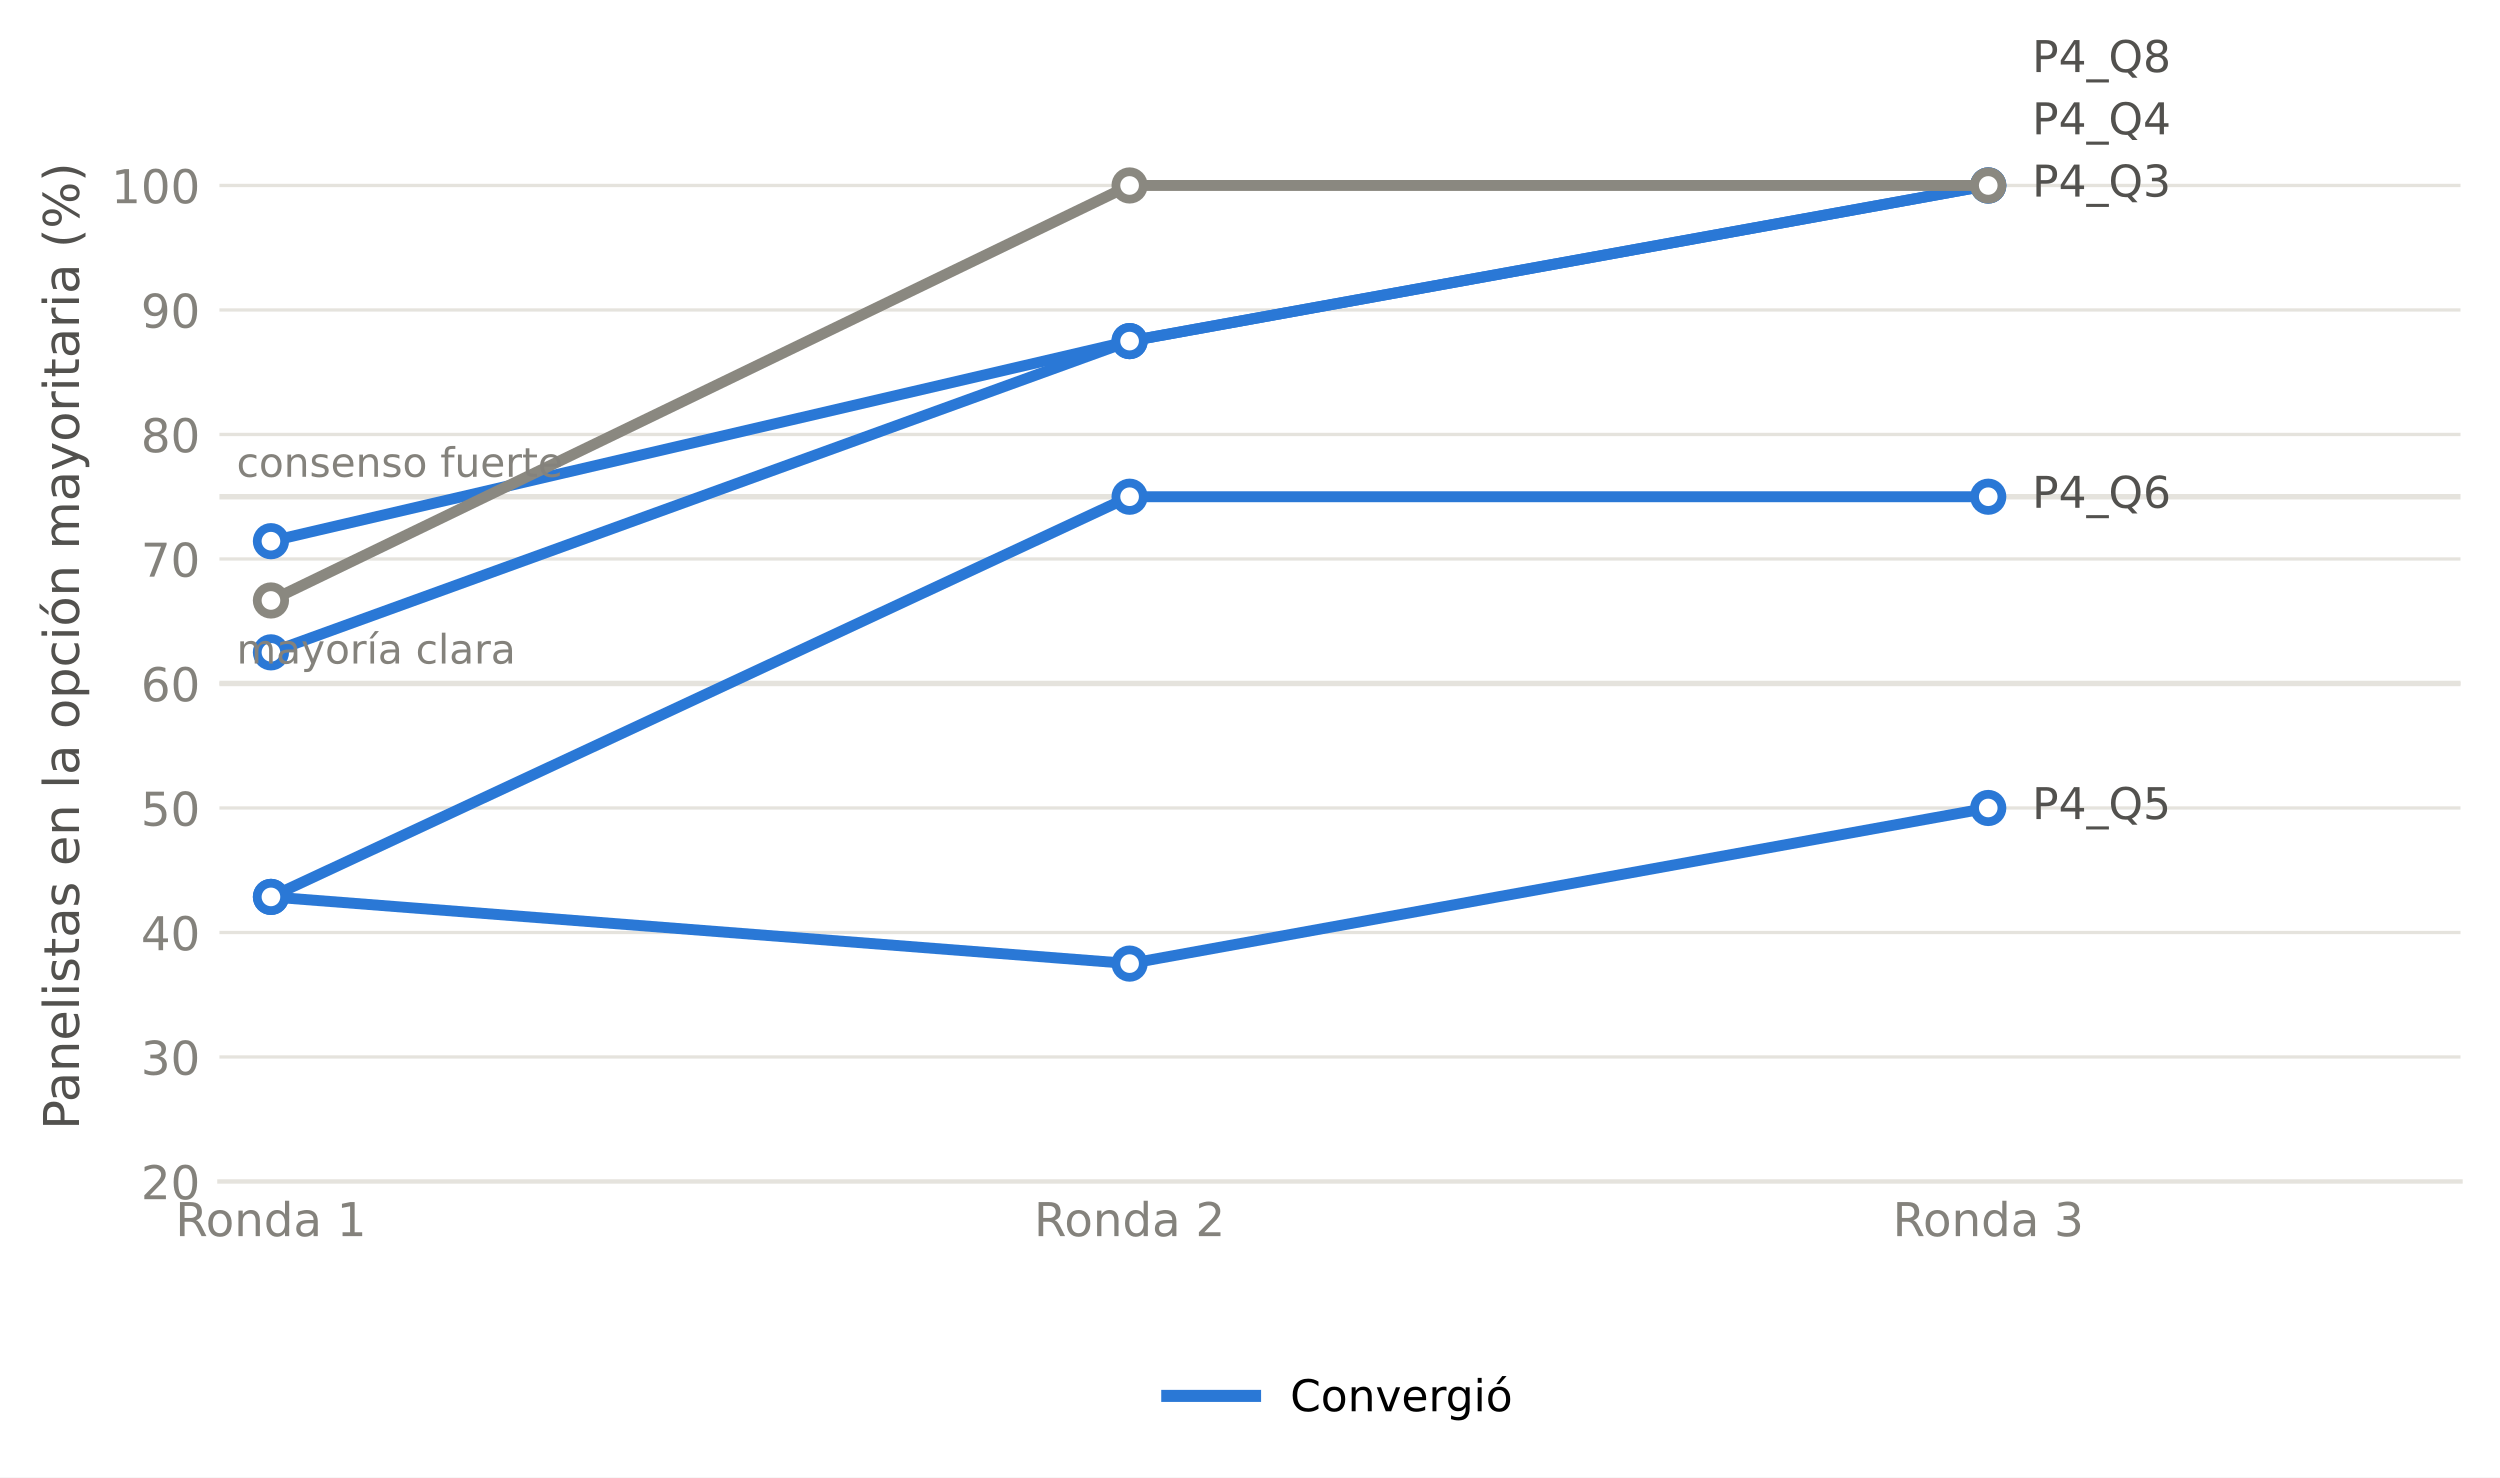
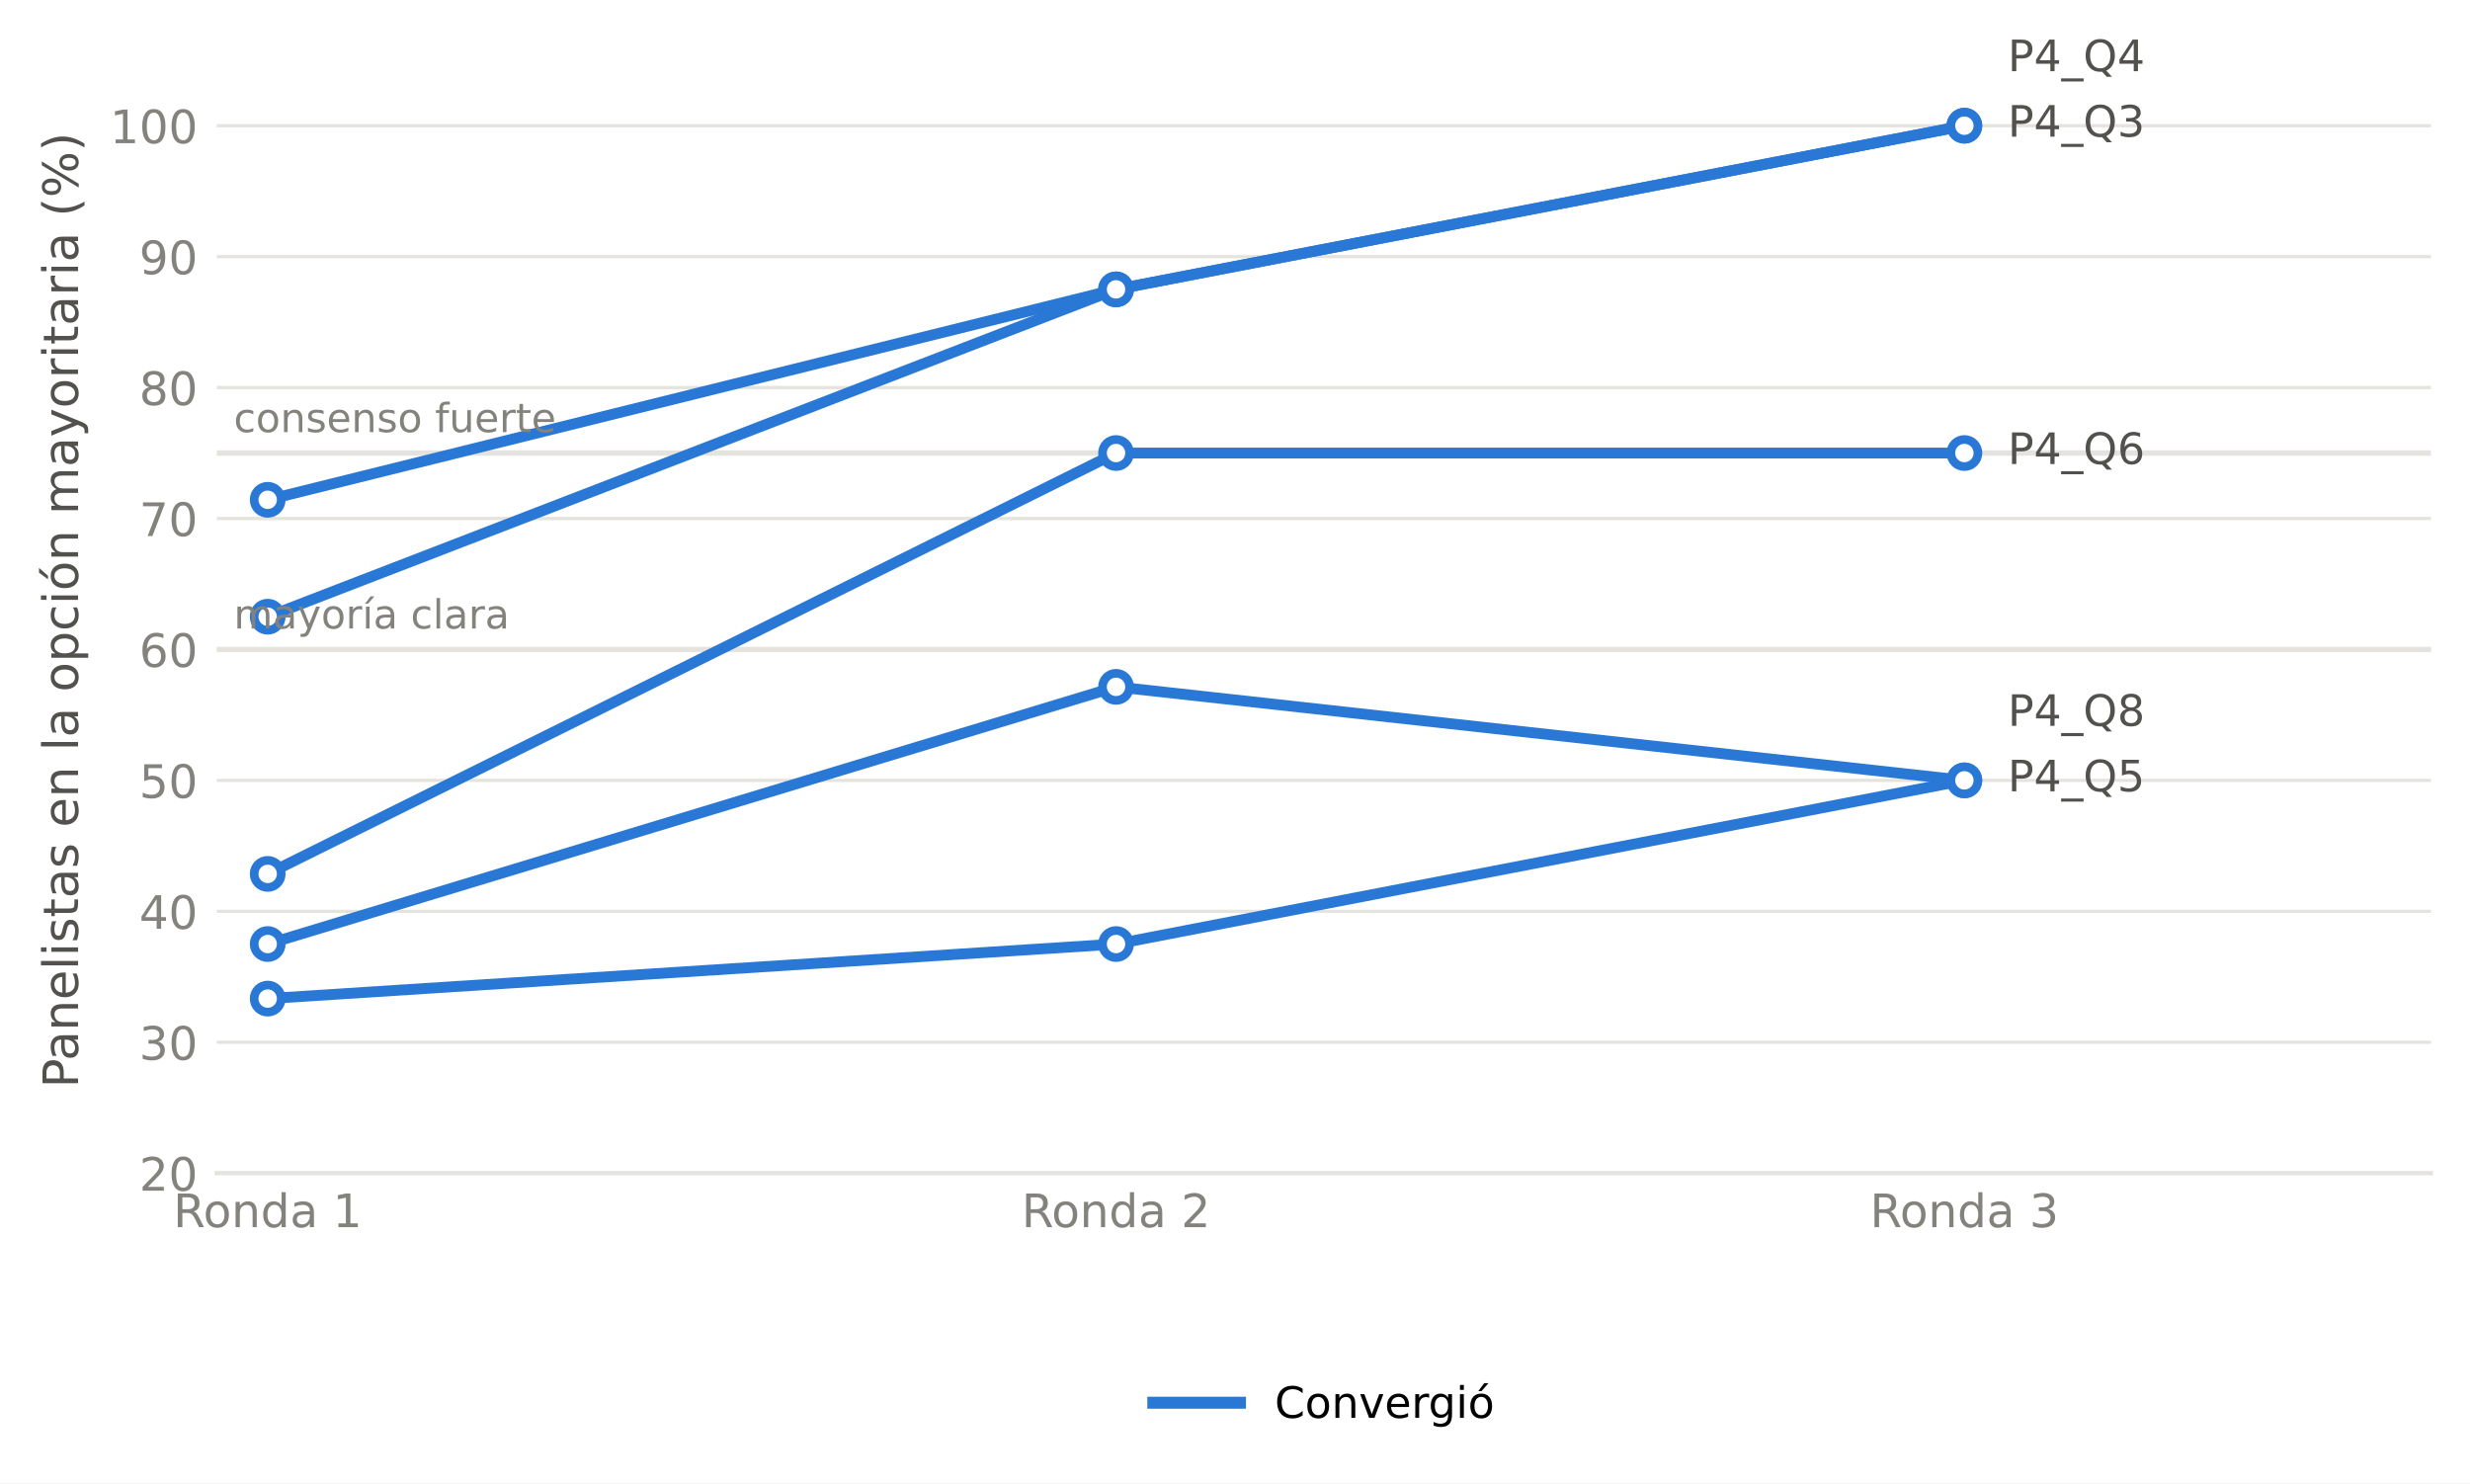
- <svg xmlns="http://www.w3.org/2000/svg" xmlns:xlink="http://www.w3.org/1999/xlink" width="455.675pt" height="269.292pt" viewBox="0 0 455.675 269.292" version="1.1">
+ <svg xmlns="http://www.w3.org/2000/svg" xmlns:xlink="http://www.w3.org/1999/xlink" width="455.675pt" height="273.638pt" viewBox="0 0 455.675 273.638" version="1.1">
  <defs>
    <style type="text/css">*{stroke-linejoin: round; stroke-linecap: butt}</style>
  </defs>
  <g id="figure_1">
    <g id="patch_1">
-       <path d="M 0 269.292  L 455.675 269.292  L 455.675 0  L 0 0  z " style="fill: #ffffff" />
+       <path d="M 0 273.638  L 455.675 273.638  L 455.675 0  L 0 0  z " style="fill: #ffffff" />
    </g>
    <g id="axes_1">
      <g id="patch_2">
-         <path d="M 39.995 215.35  L 448.475 215.35  L 448.475 20.189  L 39.995 20.189  z " style="fill: #ffffff" />
+         <path d="M 39.995 216.428  L 448.475 216.428  L 448.475 8.696  L 39.995 8.696  z " style="fill: #ffffff" />
      </g>
      <g id="line2d_1">
-         <path d="M 39.995 90.538  L 448.475 90.538  " clip-path="url(#p81e46da6e1)" style="fill: none; stroke: #e5e3dd; stroke-linecap: square" />
+         <path d="M 39.995 83.576  L 448.475 83.576  " clip-path="url(#pd879f3b069)" style="fill: none; stroke: #e5e3dd; stroke-linecap: square" />
      </g>
      <g id="line2d_2">
-         <path d="M 39.995 124.578  L 448.475 124.578  " clip-path="url(#p81e46da6e1)" style="fill: none; stroke: #e5e3dd; stroke-linecap: square" />
+         <path d="M 39.995 119.809  L 448.475 119.809  " clip-path="url(#pd879f3b069)" style="fill: none; stroke: #e5e3dd; stroke-linecap: square" />
      </g>
      <g id="matplotlib.axis_1">
        <g id="xtick_1">
          <g id="line2d_3" />
          <g id="text_1">
-             <text style="font-size: 8.5px; font-family: 'DejaVu Sans', 'Helvetica', 'Arial', sans-serif; text-anchor: middle; fill: #84827c" x="49.385" y="225.309" transform="rotate(-0 49.38503 225.3088)">Ronda 1</text>
+             <text style="font-size: 8.5px; font-family: 'DejaVu Sans', 'Helvetica', 'Arial', sans-serif; text-anchor: middle; fill: #84827c" x="49.385" y="226.387" transform="rotate(-0 49.38503 226.3868)">Ronda 1</text>
          </g>
        </g>
        <g id="xtick_2">
          <g id="line2d_4" />
          <g id="text_2">
-             <text style="font-size: 8.5px; font-family: 'DejaVu Sans', 'Helvetica', 'Arial', sans-serif; text-anchor: middle; fill: #84827c" x="205.891" y="225.309" transform="rotate(-0 205.8908 225.3088)">Ronda 2</text>
+             <text style="font-size: 8.5px; font-family: 'DejaVu Sans', 'Helvetica', 'Arial', sans-serif; text-anchor: middle; fill: #84827c" x="205.891" y="226.387" transform="rotate(-0 205.8908 226.3868)">Ronda 2</text>
          </g>
        </g>
        <g id="xtick_3">
          <g id="line2d_5" />
          <g id="text_3">
-             <text style="font-size: 8.5px; font-family: 'DejaVu Sans', 'Helvetica', 'Arial', sans-serif; text-anchor: middle; fill: #84827c" x="362.397" y="225.309" transform="rotate(-0 362.3965 225.3088)">Ronda 3</text>
+             <text style="font-size: 8.5px; font-family: 'DejaVu Sans', 'Helvetica', 'Arial', sans-serif; text-anchor: middle; fill: #84827c" x="362.397" y="226.387" transform="rotate(-0 362.3965 226.3868)">Ronda 3</text>
          </g>
        </g>
      </g>
      <g id="matplotlib.axis_2">
        <g id="ytick_1">
          <g id="line2d_6">
-             <path d="M 39.995 215.35  L 448.475 215.35  " clip-path="url(#p81e46da6e1)" style="fill: none; stroke: #e5e3dd; stroke-width: 0.6; stroke-linecap: square" />
+             <path d="M 39.995 216.428  L 448.475 216.428  " clip-path="url(#pd879f3b069)" style="fill: none; stroke: #e5e3dd; stroke-width: 0.6; stroke-linecap: square" />
          </g>
          <g id="line2d_7" />
          <g id="text_4">
-             <text style="font-size: 8.5px; font-family: 'DejaVu Sans', 'Helvetica', 'Arial', sans-serif; text-anchor: end; fill: #84827c" x="36.495" y="218.579" transform="rotate(-0 36.49469 218.5795)">20</text>
+             <text style="font-size: 8.5px; font-family: 'DejaVu Sans', 'Helvetica', 'Arial', sans-serif; text-anchor: end; fill: #84827c" x="36.495" y="219.657" transform="rotate(-0 36.49469 219.6575)">20</text>
          </g>
        </g>
        <g id="ytick_2">
          <g id="line2d_8">
-             <path d="M 39.995 192.657  L 448.475 192.657  " clip-path="url(#p81e46da6e1)" style="fill: none; stroke: #e5e3dd; stroke-width: 0.6; stroke-linecap: square" />
+             <path d="M 39.995 192.273  L 448.475 192.273  " clip-path="url(#pd879f3b069)" style="fill: none; stroke: #e5e3dd; stroke-width: 0.6; stroke-linecap: square" />
          </g>
          <g id="line2d_9" />
          <g id="text_5">
-             <text style="font-size: 8.5px; font-family: 'DejaVu Sans', 'Helvetica', 'Arial', sans-serif; text-anchor: end; fill: #84827c" x="36.495" y="195.886" transform="rotate(-0 36.49469 195.8864)">30</text>
+             <text style="font-size: 8.5px; font-family: 'DejaVu Sans', 'Helvetica', 'Arial', sans-serif; text-anchor: end; fill: #84827c" x="36.495" y="195.503" transform="rotate(-0 36.49469 195.5026)">30</text>
          </g>
        </g>
        <g id="ytick_3">
          <g id="line2d_10">
-             <path d="M 39.995 169.964  L 448.475 169.964  " clip-path="url(#p81e46da6e1)" style="fill: none; stroke: #e5e3dd; stroke-width: 0.6; stroke-linecap: square" />
+             <path d="M 39.995 168.118  L 448.475 168.118  " clip-path="url(#pd879f3b069)" style="fill: none; stroke: #e5e3dd; stroke-width: 0.6; stroke-linecap: square" />
          </g>
          <g id="line2d_11" />
          <g id="text_6">
-             <text style="font-size: 8.5px; font-family: 'DejaVu Sans', 'Helvetica', 'Arial', sans-serif; text-anchor: end; fill: #84827c" x="36.495" y="173.193" transform="rotate(-0 36.49469 173.1932)">40</text>
+             <text style="font-size: 8.5px; font-family: 'DejaVu Sans', 'Helvetica', 'Arial', sans-serif; text-anchor: end; fill: #84827c" x="36.495" y="171.348" transform="rotate(-0 36.49469 171.3478)">40</text>
          </g>
        </g>
        <g id="ytick_4">
          <g id="line2d_12">
-             <path d="M 39.995 147.271  L 448.475 147.271  " clip-path="url(#p81e46da6e1)" style="fill: none; stroke: #e5e3dd; stroke-width: 0.6; stroke-linecap: square" />
+             <path d="M 39.995 143.964  L 448.475 143.964  " clip-path="url(#pd879f3b069)" style="fill: none; stroke: #e5e3dd; stroke-width: 0.6; stroke-linecap: square" />
          </g>
          <g id="line2d_13" />
          <g id="text_7">
-             <text style="font-size: 8.5px; font-family: 'DejaVu Sans', 'Helvetica', 'Arial', sans-serif; text-anchor: end; fill: #84827c" x="36.495" y="150.5" transform="rotate(-0 36.49469 150.5001)">50</text>
+             <text style="font-size: 8.5px; font-family: 'DejaVu Sans', 'Helvetica', 'Arial', sans-serif; text-anchor: end; fill: #84827c" x="36.495" y="147.193" transform="rotate(-0 36.49469 147.1929)">50</text>
          </g>
        </g>
        <g id="ytick_5">
          <g id="line2d_14">
-             <path d="M 39.995 124.578  L 448.475 124.578  " clip-path="url(#p81e46da6e1)" style="fill: none; stroke: #e5e3dd; stroke-width: 0.6; stroke-linecap: square" />
+             <path d="M 39.995 119.809  L 448.475 119.809  " clip-path="url(#pd879f3b069)" style="fill: none; stroke: #e5e3dd; stroke-width: 0.6; stroke-linecap: square" />
          </g>
          <g id="line2d_15" />
          <g id="text_8">
-             <text style="font-size: 8.5px; font-family: 'DejaVu Sans', 'Helvetica', 'Arial', sans-serif; text-anchor: end; fill: #84827c" x="36.495" y="127.807" transform="rotate(-0 36.49469 127.8069)">60</text>
+             <text style="font-size: 8.5px; font-family: 'DejaVu Sans', 'Helvetica', 'Arial', sans-serif; text-anchor: end; fill: #84827c" x="36.495" y="123.038" transform="rotate(-0 36.49469 123.038)">60</text>
          </g>
        </g>
        <g id="ytick_6">
          <g id="line2d_16">
-             <path d="M 39.995 101.884  L 448.475 101.884  " clip-path="url(#p81e46da6e1)" style="fill: none; stroke: #e5e3dd; stroke-width: 0.6; stroke-linecap: square" />
+             <path d="M 39.995 95.654  L 448.475 95.654  " clip-path="url(#pd879f3b069)" style="fill: none; stroke: #e5e3dd; stroke-width: 0.6; stroke-linecap: square" />
          </g>
          <g id="line2d_17" />
          <g id="text_9">
-             <text style="font-size: 8.5px; font-family: 'DejaVu Sans', 'Helvetica', 'Arial', sans-serif; text-anchor: end; fill: #84827c" x="36.495" y="105.114" transform="rotate(-0 36.49469 105.1138)">70</text>
+             <text style="font-size: 8.5px; font-family: 'DejaVu Sans', 'Helvetica', 'Arial', sans-serif; text-anchor: end; fill: #84827c" x="36.495" y="98.883" transform="rotate(-0 36.49469 98.88319)">70</text>
          </g>
        </g>
        <g id="ytick_7">
          <g id="line2d_18">
-             <path d="M 39.995 79.191  L 448.475 79.191  " clip-path="url(#p81e46da6e1)" style="fill: none; stroke: #e5e3dd; stroke-width: 0.6; stroke-linecap: square" />
+             <path d="M 39.995 71.499  L 448.475 71.499  " clip-path="url(#pd879f3b069)" style="fill: none; stroke: #e5e3dd; stroke-width: 0.6; stroke-linecap: square" />
          </g>
          <g id="line2d_19" />
          <g id="text_10">
-             <text style="font-size: 8.5px; font-family: 'DejaVu Sans', 'Helvetica', 'Arial', sans-serif; text-anchor: end; fill: #84827c" x="36.495" y="82.421" transform="rotate(-0 36.49469 82.42064)">80</text>
+             <text style="font-size: 8.5px; font-family: 'DejaVu Sans', 'Helvetica', 'Arial', sans-serif; text-anchor: end; fill: #84827c" x="36.495" y="74.728" transform="rotate(-0 36.49469 74.72834)">80</text>
          </g>
        </g>
        <g id="ytick_8">
          <g id="line2d_20">
-             <path d="M 39.995 56.498  L 448.475 56.498  " clip-path="url(#p81e46da6e1)" style="fill: none; stroke: #e5e3dd; stroke-width: 0.6; stroke-linecap: square" />
+             <path d="M 39.995 47.344  L 448.475 47.344  " clip-path="url(#pd879f3b069)" style="fill: none; stroke: #e5e3dd; stroke-width: 0.6; stroke-linecap: square" />
          </g>
          <g id="line2d_21" />
          <g id="text_11">
-             <text style="font-size: 8.5px; font-family: 'DejaVu Sans', 'Helvetica', 'Arial', sans-serif; text-anchor: end; fill: #84827c" x="36.495" y="59.727" transform="rotate(-0 36.49469 59.7275)">90</text>
+             <text style="font-size: 8.5px; font-family: 'DejaVu Sans', 'Helvetica', 'Arial', sans-serif; text-anchor: end; fill: #84827c" x="36.495" y="50.573" transform="rotate(-0 36.49469 50.57349)">90</text>
          </g>
        </g>
        <g id="ytick_9">
          <g id="line2d_22">
-             <path d="M 39.995 33.805  L 448.475 33.805  " clip-path="url(#p81e46da6e1)" style="fill: none; stroke: #e5e3dd; stroke-width: 0.6; stroke-linecap: square" />
+             <path d="M 39.995 23.189  L 448.475 23.189  " clip-path="url(#pd879f3b069)" style="fill: none; stroke: #e5e3dd; stroke-width: 0.6; stroke-linecap: square" />
          </g>
          <g id="line2d_23" />
          <g id="text_12">
-             <text style="font-size: 8.5px; font-family: 'DejaVu Sans', 'Helvetica', 'Arial', sans-serif; text-anchor: end; fill: #84827c" x="36.495" y="37.034" transform="rotate(-0 36.49469 37.03435)">100</text>
+             <text style="font-size: 8.5px; font-family: 'DejaVu Sans', 'Helvetica', 'Arial', sans-serif; text-anchor: end; fill: #84827c" x="36.495" y="26.419" transform="rotate(-0 36.49469 26.41864)">100</text>
          </g>
        </g>
        <g id="text_13">
-           <text style="font-size: 9px; font-family: 'DejaVu Sans', 'Helvetica', 'Arial', sans-serif; text-anchor: middle; fill: #52514e" x="14.399" y="117.77" transform="rotate(-90 14.39859 117.7696)">Panelistas en la opción mayoritaria (%)</text>
+           <text style="font-size: 9px; font-family: 'DejaVu Sans', 'Helvetica', 'Arial', sans-serif; text-anchor: middle; fill: #52514e" x="14.399" y="112.562" transform="rotate(-90 14.39859 112.5623)">Panelistas en la opción mayoritaria (%)</text>
        </g>
      </g>
      <g id="patch_3">
-         <path d="M 39.995 215.35  L 448.475 215.35  " style="fill: none; stroke: #e5e3dd; stroke-width: 0.8; stroke-linejoin: miter; stroke-linecap: square" />
+         <path d="M 39.995 216.428  L 448.475 216.428  " style="fill: none; stroke: #e5e3dd; stroke-width: 0.8; stroke-linejoin: miter; stroke-linecap: square" />
      </g>
      <g id="line2d_24">
-         <path d="M 49.385 98.643  L 205.891 62.171  L 362.397 33.805  " clip-path="url(#p81e46da6e1)" style="fill: none; stroke: #2a78d6; stroke-width: 2; stroke-linecap: square" />
+         <path d="M 49.385 92.203  L 205.891 53.383  L 362.397 23.189  " clip-path="url(#pd879f3b069)" style="fill: none; stroke: #2a78d6; stroke-width: 2; stroke-linecap: square" />
        <defs>
-           <path id="m9e9bd2edbd" d="M 0 2.5  C 0.663 2.5 1.299 2.237 1.768 1.768  C 2.237 1.299 2.5 0.663 2.5 0  C 2.5 -0.663 2.237 -1.299 1.768 -1.768  C 1.299 -2.237 0.663 -2.5 0 -2.5  C -0.663 -2.5 -1.299 -2.237 -1.768 -1.768  C -2.237 -1.299 -2.5 -0.663 -2.5 0  C -2.5 0.663 -2.237 1.299 -1.768 1.768  C -1.299 2.237 -0.663 2.5 0 2.5  z " style="stroke: #2a78d6; stroke-width: 1.6" />
+           <path id="m8d2c3dfbb0" d="M 0 2.5  C 0.663 2.5 1.299 2.237 1.768 1.768  C 2.237 1.299 2.5 0.663 2.5 0  C 2.5 -0.663 2.237 -1.299 1.768 -1.768  C 1.299 -2.237 0.663 -2.5 0 -2.5  C -0.663 -2.5 -1.299 -2.237 -1.768 -1.768  C -2.237 -1.299 -2.5 -0.663 -2.5 0  C -2.5 0.663 -2.237 1.299 -1.768 1.768  C -1.299 2.237 -0.663 2.5 0 2.5  z " style="stroke: #2a78d6; stroke-width: 1.6" />
        </defs>
-         <g clip-path="url(#p81e46da6e1)">
-           <use xlink:href="#m9e9bd2edbd" x="49.385" y="98.643" style="fill: #ffffff; stroke: #2a78d6; stroke-width: 1.6" />
-           <use xlink:href="#m9e9bd2edbd" x="205.891" y="62.171" style="fill: #ffffff; stroke: #2a78d6; stroke-width: 1.6" />
-           <use xlink:href="#m9e9bd2edbd" x="362.397" y="33.805" style="fill: #ffffff; stroke: #2a78d6; stroke-width: 1.6" />
+         <g clip-path="url(#pd879f3b069)">
+           <use xlink:href="#m8d2c3dfbb0" x="49.385" y="92.203" style="fill: #ffffff; stroke: #2a78d6; stroke-width: 1.6" />
+           <use xlink:href="#m8d2c3dfbb0" x="205.891" y="53.383" style="fill: #ffffff; stroke: #2a78d6; stroke-width: 1.6" />
+           <use xlink:href="#m8d2c3dfbb0" x="362.397" y="23.189" style="fill: #ffffff; stroke: #2a78d6; stroke-width: 1.6" />
        </g>
      </g>
      <g id="line2d_25">
-         <path d="M 49.385 118.904  L 205.891 62.171  L 362.397 33.805  " clip-path="url(#p81e46da6e1)" style="fill: none; stroke: #2a78d6; stroke-width: 2; stroke-linecap: square" />
-         <g clip-path="url(#p81e46da6e1)">
-           <use xlink:href="#m9e9bd2edbd" x="49.385" y="118.904" style="fill: #ffffff; stroke: #2a78d6; stroke-width: 1.6" />
-           <use xlink:href="#m9e9bd2edbd" x="205.891" y="62.171" style="fill: #ffffff; stroke: #2a78d6; stroke-width: 1.6" />
-           <use xlink:href="#m9e9bd2edbd" x="362.397" y="33.805" style="fill: #ffffff; stroke: #2a78d6; stroke-width: 1.6" />
+         <path d="M 49.385 113.77  L 205.891 53.383  L 362.397 23.189  " clip-path="url(#pd879f3b069)" style="fill: none; stroke: #2a78d6; stroke-width: 2; stroke-linecap: square" />
+         <g clip-path="url(#pd879f3b069)">
+           <use xlink:href="#m8d2c3dfbb0" x="49.385" y="113.77" style="fill: #ffffff; stroke: #2a78d6; stroke-width: 1.6" />
+           <use xlink:href="#m8d2c3dfbb0" x="205.891" y="53.383" style="fill: #ffffff; stroke: #2a78d6; stroke-width: 1.6" />
+           <use xlink:href="#m8d2c3dfbb0" x="362.397" y="23.189" style="fill: #ffffff; stroke: #2a78d6; stroke-width: 1.6" />
        </g>
      </g>
      <g id="line2d_26">
-         <path d="M 49.385 163.48  L 205.891 175.637  L 362.397 147.271  " clip-path="url(#p81e46da6e1)" style="fill: none; stroke: #2a78d6; stroke-width: 2; stroke-linecap: square" />
-         <g clip-path="url(#p81e46da6e1)">
-           <use xlink:href="#m9e9bd2edbd" x="49.385" y="163.48" style="fill: #ffffff; stroke: #2a78d6; stroke-width: 1.6" />
-           <use xlink:href="#m9e9bd2edbd" x="205.891" y="175.637" style="fill: #ffffff; stroke: #2a78d6; stroke-width: 1.6" />
-           <use xlink:href="#m9e9bd2edbd" x="362.397" y="147.271" style="fill: #ffffff; stroke: #2a78d6; stroke-width: 1.6" />
+         <path d="M 49.385 184.222  L 205.891 174.157  L 362.397 143.964  " clip-path="url(#pd879f3b069)" style="fill: none; stroke: #2a78d6; stroke-width: 2; stroke-linecap: square" />
+         <g clip-path="url(#pd879f3b069)">
+           <use xlink:href="#m8d2c3dfbb0" x="49.385" y="184.222" style="fill: #ffffff; stroke: #2a78d6; stroke-width: 1.6" />
+           <use xlink:href="#m8d2c3dfbb0" x="205.891" y="174.157" style="fill: #ffffff; stroke: #2a78d6; stroke-width: 1.6" />
+           <use xlink:href="#m8d2c3dfbb0" x="362.397" y="143.964" style="fill: #ffffff; stroke: #2a78d6; stroke-width: 1.6" />
        </g>
      </g>
      <g id="line2d_27">
-         <path d="M 49.385 163.48  L 205.891 90.538  L 362.397 90.538  " clip-path="url(#p81e46da6e1)" style="fill: none; stroke: #2a78d6; stroke-width: 2; stroke-linecap: square" />
-         <g clip-path="url(#p81e46da6e1)">
-           <use xlink:href="#m9e9bd2edbd" x="49.385" y="163.48" style="fill: #ffffff; stroke: #2a78d6; stroke-width: 1.6" />
-           <use xlink:href="#m9e9bd2edbd" x="205.891" y="90.538" style="fill: #ffffff; stroke: #2a78d6; stroke-width: 1.6" />
-           <use xlink:href="#m9e9bd2edbd" x="362.397" y="90.538" style="fill: #ffffff; stroke: #2a78d6; stroke-width: 1.6" />
+         <path d="M 49.385 161.217  L 205.891 83.576  L 362.397 83.576  " clip-path="url(#pd879f3b069)" style="fill: none; stroke: #2a78d6; stroke-width: 2; stroke-linecap: square" />
+         <g clip-path="url(#pd879f3b069)">
+           <use xlink:href="#m8d2c3dfbb0" x="49.385" y="161.217" style="fill: #ffffff; stroke: #2a78d6; stroke-width: 1.6" />
+           <use xlink:href="#m8d2c3dfbb0" x="205.891" y="83.576" style="fill: #ffffff; stroke: #2a78d6; stroke-width: 1.6" />
+           <use xlink:href="#m8d2c3dfbb0" x="362.397" y="83.576" style="fill: #ffffff; stroke: #2a78d6; stroke-width: 1.6" />
        </g>
      </g>
      <g id="line2d_28">
-         <path d="M 49.385 109.449  L 205.891 33.805  L 362.397 33.805  " clip-path="url(#p81e46da6e1)" style="fill: none; stroke: #8a8880; stroke-width: 2; stroke-linecap: square" />
-         <defs>
-           <path id="m52a8e1c926" d="M 0 2.5  C 0.663 2.5 1.299 2.237 1.768 1.768  C 2.237 1.299 2.5 0.663 2.5 0  C 2.5 -0.663 2.237 -1.299 1.768 -1.768  C 1.299 -2.237 0.663 -2.5 0 -2.5  C -0.663 -2.5 -1.299 -2.237 -1.768 -1.768  C -2.237 -1.299 -2.5 -0.663 -2.5 0  C -2.5 0.663 -2.237 1.299 -1.768 1.768  C -1.299 2.237 -0.663 2.5 0 2.5  z " style="stroke: #8a8880; stroke-width: 1.6" />
-         </defs>
-         <g clip-path="url(#p81e46da6e1)">
-           <use xlink:href="#m52a8e1c926" x="49.385" y="109.449" style="fill: #ffffff; stroke: #8a8880; stroke-width: 1.6" />
-           <use xlink:href="#m52a8e1c926" x="205.891" y="33.805" style="fill: #ffffff; stroke: #8a8880; stroke-width: 1.6" />
-           <use xlink:href="#m52a8e1c926" x="362.397" y="33.805" style="fill: #ffffff; stroke: #8a8880; stroke-width: 1.6" />
+         <path d="M 49.385 174.157  L 205.891 126.71  L 362.397 143.964  " clip-path="url(#pd879f3b069)" style="fill: none; stroke: #2a78d6; stroke-width: 2; stroke-linecap: square" />
+         <g clip-path="url(#pd879f3b069)">
+           <use xlink:href="#m8d2c3dfbb0" x="49.385" y="174.157" style="fill: #ffffff; stroke: #2a78d6; stroke-width: 1.6" />
+           <use xlink:href="#m8d2c3dfbb0" x="205.891" y="126.71" style="fill: #ffffff; stroke: #2a78d6; stroke-width: 1.6" />
+           <use xlink:href="#m8d2c3dfbb0" x="362.397" y="143.964" style="fill: #ffffff; stroke: #2a78d6; stroke-width: 1.6" />
        </g>
      </g>
      <g id="text_14">
-         <text style="font-size: 8px; font-family: 'DejaVu Sans', 'Helvetica', 'Arial', sans-serif; text-anchor: start; fill: #52514e" x="370.397" y="149.296" transform="rotate(-0 370.3965 149.2964)">P4_Q5</text>
+         <text style="font-size: 8px; font-family: 'DejaVu Sans', 'Helvetica', 'Arial', sans-serif; text-anchor: start; fill: #52514e" x="370.397" y="145.989" transform="rotate(-0 370.3965 145.9892)">P4_Q5</text>
      </g>
      <g id="text_15">
-         <text style="font-size: 8px; font-family: 'DejaVu Sans', 'Helvetica', 'Arial', sans-serif; text-anchor: start; fill: #52514e" x="370.397" y="92.564" transform="rotate(-0 370.3965 92.5635)">P4_Q6</text>
+         <text style="font-size: 8px; font-family: 'DejaVu Sans', 'Helvetica', 'Arial', sans-serif; text-anchor: start; fill: #52514e" x="370.397" y="133.912" transform="rotate(-0 370.3965 133.9118)">P4_Q8</text>
      </g>
      <g id="text_16">
-         <text style="font-size: 8px; font-family: 'DejaVu Sans', 'Helvetica', 'Arial', sans-serif; text-anchor: start; fill: #52514e" x="370.397" y="35.831" transform="rotate(-0 370.3965 35.83064)">P4_Q3</text>
+         <text style="font-size: 8px; font-family: 'DejaVu Sans', 'Helvetica', 'Arial', sans-serif; text-anchor: start; fill: #52514e" x="370.397" y="85.602" transform="rotate(-0 370.3965 85.60206)">P4_Q6</text>
      </g>
      <g id="text_17">
-         <text style="font-size: 8px; font-family: 'DejaVu Sans', 'Helvetica', 'Arial', sans-serif; text-anchor: start; fill: #52514e" x="370.397" y="24.484" transform="rotate(-0 370.3965 24.48407)">P4_Q4</text>
+         <text style="font-size: 8px; font-family: 'DejaVu Sans', 'Helvetica', 'Arial', sans-serif; text-anchor: start; fill: #52514e" x="370.397" y="25.215" transform="rotate(-0 370.3965 25.21493)">P4_Q3</text>
      </g>
      <g id="text_18">
-         <text style="font-size: 8px; font-family: 'DejaVu Sans', 'Helvetica', 'Arial', sans-serif; text-anchor: start; fill: #52514e" x="370.397" y="13.137" transform="rotate(-0 370.3965 13.1375)">P4_Q8</text>
+         <text style="font-size: 8px; font-family: 'DejaVu Sans', 'Helvetica', 'Arial', sans-serif; text-anchor: start; fill: #52514e" x="370.397" y="13.137" transform="rotate(-0 370.3965 13.1375)">P4_Q4</text>
      </g>
      <g id="text_19">
-         <text style="font-size: 7.4px; font-family: 'DejaVu Sans', 'Helvetica', 'Arial', sans-serif; text-anchor: start; fill: #84827c" x="43.125" y="86.907" transform="rotate(-0 43.1248 86.90697)">consenso fuerte</text>
+         <text style="font-size: 7.4px; font-family: 'DejaVu Sans', 'Helvetica', 'Arial', sans-serif; text-anchor: start; fill: #84827c" x="43.125" y="79.712" transform="rotate(-0 43.1248 79.71165)">consenso fuerte</text>
      </g>
      <g id="text_20">
-         <text style="font-size: 7.4px; font-family: 'DejaVu Sans', 'Helvetica', 'Arial', sans-serif; text-anchor: start; fill: #84827c" x="43.125" y="120.947" transform="rotate(-0 43.1248 120.9467)">mayoría clara</text>
+         <text style="font-size: 7.4px; font-family: 'DejaVu Sans', 'Helvetica', 'Arial', sans-serif; text-anchor: start; fill: #84827c" x="43.125" y="115.944" transform="rotate(-0 43.1248 115.9439)">mayoría clara</text>
      </g>
      <g id="legend_1">
        <g id="line2d_29">
-           <path d="M 212.758 254.428  L 220.758 254.428  L 228.758 254.428  " style="fill: none; stroke: #2a78d6; stroke-width: 2.2; stroke-linecap: square" />
+           <path d="M 212.758 258.775  L 220.758 258.775  L 228.758 258.775  " style="fill: none; stroke: #2a78d6; stroke-width: 2.2; stroke-linecap: square" />
        </g>
        <g id="text_21">
-           <text style="font-size: 8px; font-family: 'DejaVu Sans', 'Helvetica', 'Arial', sans-serif; text-anchor: start" x="235.158" y="257.228" transform="rotate(-0 235.1578 257.2283)">Convergió</text>
+           <text style="font-size: 8px; font-family: 'DejaVu Sans', 'Helvetica', 'Arial', sans-serif; text-anchor: start" x="235.158" y="261.575" transform="rotate(-0 235.1578 261.5746)">Convergió</text>
        </g>
      </g>
    </g>
  </g>
  <defs>
-     <clipPath id="p81e46da6e1">
-       <rect x="39.995" y="20.189" width="408.48" height="195.161" />
+     <clipPath id="pd879f3b069">
+       <rect x="39.995" y="8.696" width="408.48" height="207.732" />
    </clipPath>
  </defs>
</svg>
